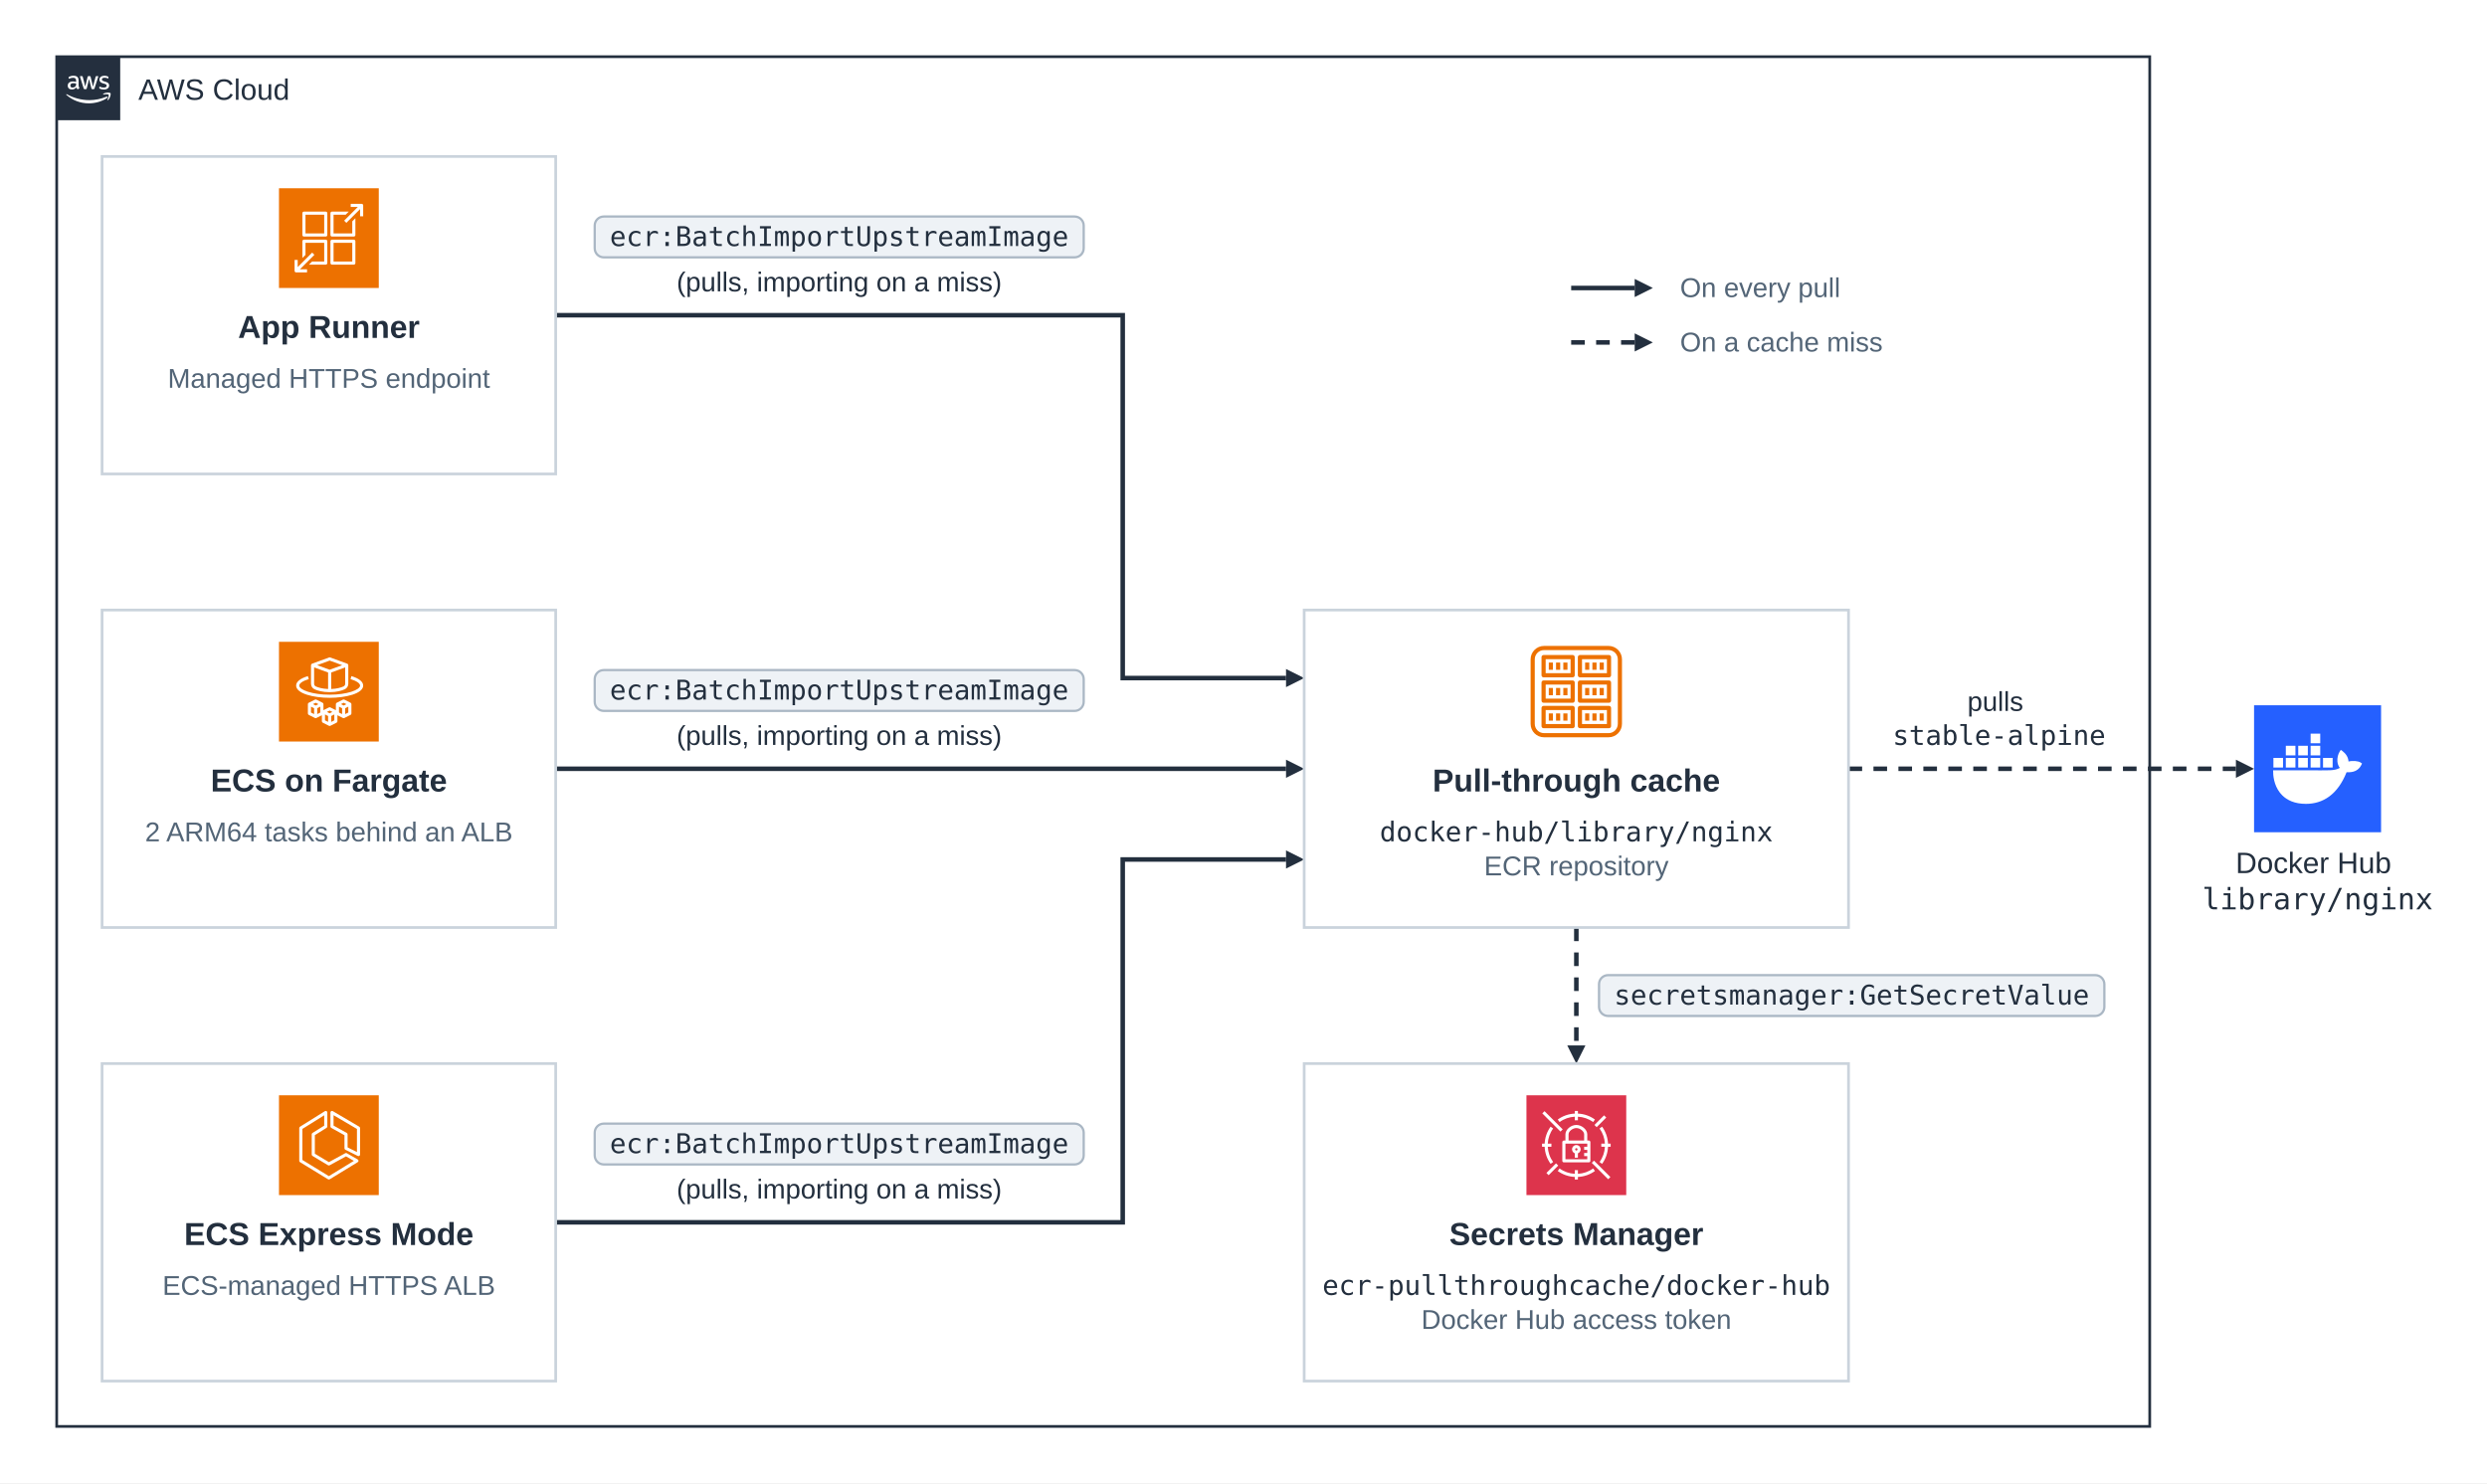
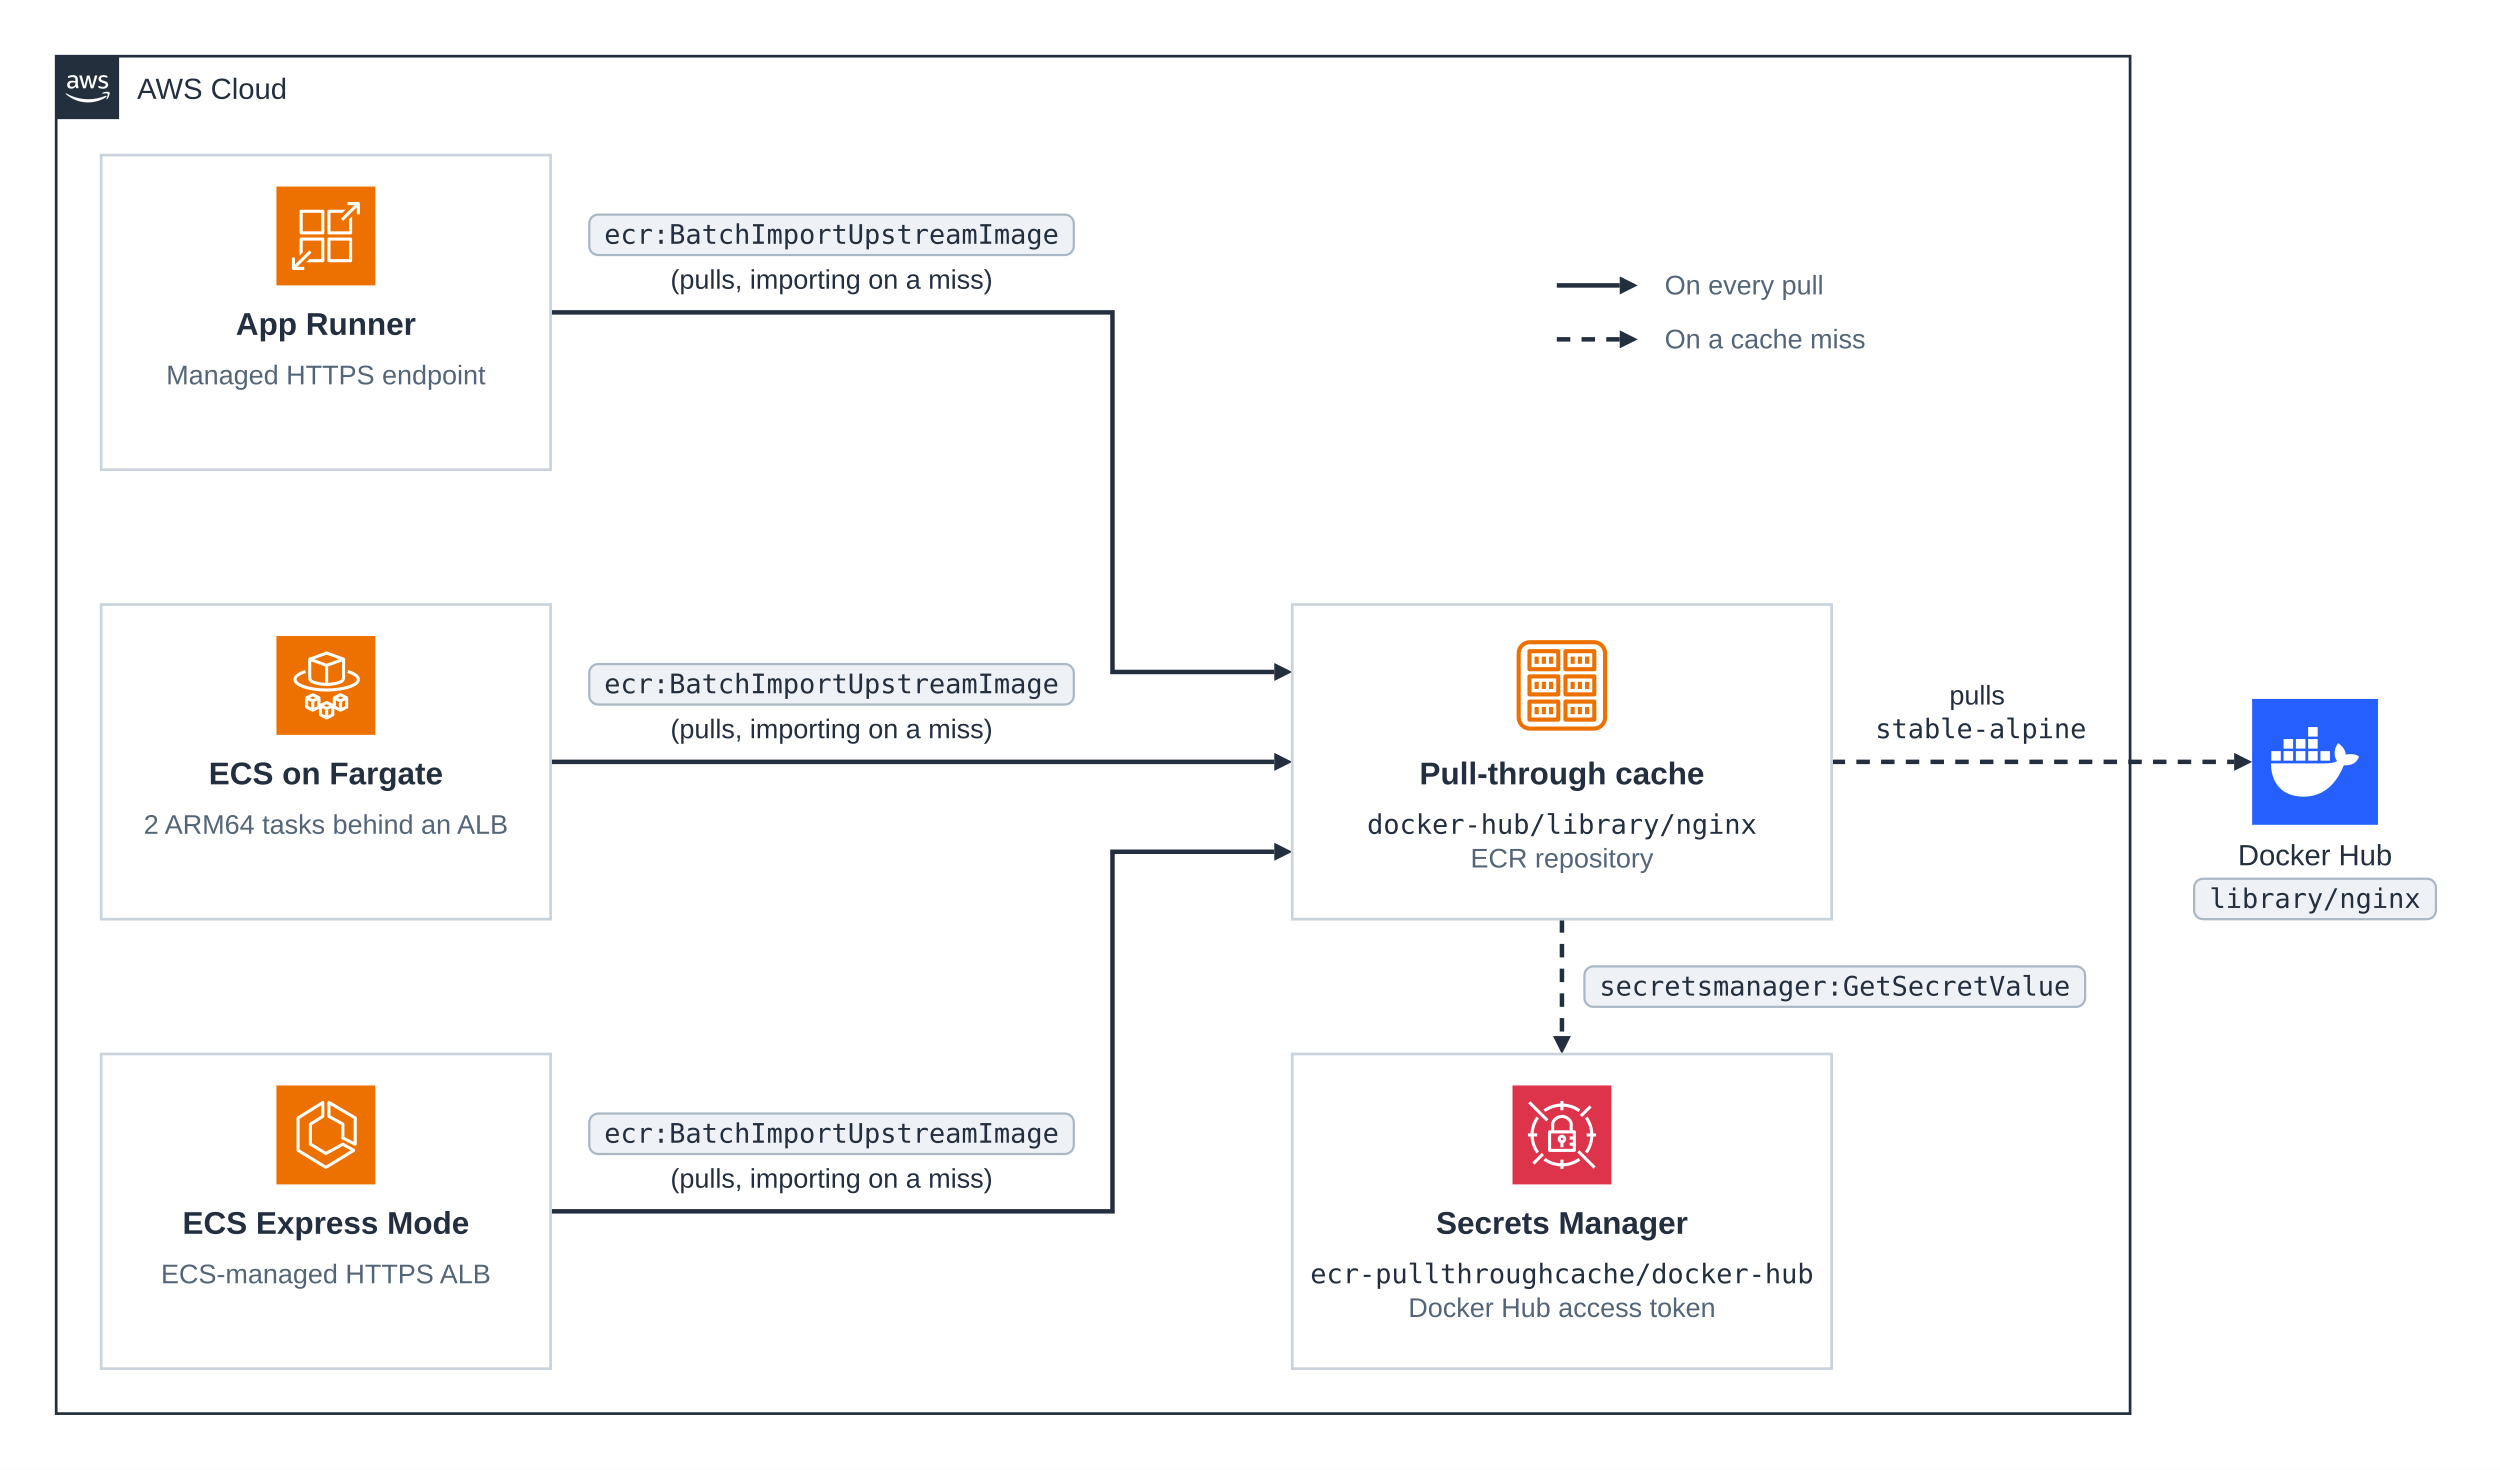
- <svg xmlns="http://www.w3.org/2000/svg" width="1096.5" height="654" viewBox="-25 -25 1096.5 654" role="img" aria-labelledby="title description">
-   <rect x="-25" y="-25" width="1096.5" height="654" fill="#FFFFFF" />
+ <svg xmlns="http://www.w3.org/2000/svg" width="1112.4" height="654" viewBox="-25 -25 1112.4 654" role="img" aria-labelledby="title description">
+   <rect x="-25" y="-25" width="1112.4" height="654" fill="#FFFFFF" />
  <g data-group-id="aws">
    <rect x="0" y="0" width="922.8" height="604" fill="none" stroke="#232F3E" stroke-width="1.2" />
    <svg width="28" height="28" viewBox="0 0 40 40" version="1.1" id="icon-f0f040b48cf6-1" x="0" y="0" preserveAspectRatio="xMidYMid meet" data-icon="" aria-hidden="true">
      <g id="icon-f0f040b48cf6-1-Icon-Architecture-Group/32/AWS-Cloud-logo_32" stroke="none" stroke-width="1" fill="none" fill-rule="evenodd">
        <rect id="icon-f0f040b48cf6-1-Rectangle" fill="#242F3E" x="0" y="0" width="40" height="40" />
        <path d="M32.698,23.901 C33.059,24.37 32.298,26.3 31.957,27.164 C31.853,27.426 32.075,27.529 32.307,27.332 C33.82,26.048 34.212,23.357 33.901,22.969 C33.594,22.583 30.95,22.252 29.338,23.401 C29.089,23.578 29.132,23.822 29.407,23.79 C30.315,23.678 32.338,23.433 32.698,23.901 L32.698,23.901 Z M31.856,25.91 C32.374,25.532 31.93,24.969 31.402,25.19 C27.889,26.654 24.075,27.363 20.602,27.363 C15.459,27.363 10.475,25.974 6.446,23.668 C6.094,23.466 5.833,23.823 6.127,24.082 C9.86,27.398 14.796,29.391 20.274,29.391 C24.184,29.391 28.725,28.183 31.856,25.91 L31.856,25.91 Z M29.712,20.695 C29.214,20.695 28.727,20.642 28.253,20.534 C27.777,20.425 27.413,20.302 27.16,20.161 C27.005,20.077 26.908,19.989 26.869,19.903 C26.831,19.815 26.811,19.729 26.811,19.643 L26.811,19.174 C26.811,18.98 26.884,18.881 27.027,18.881 C27.082,18.881 27.14,18.894 27.2,18.914 C27.261,18.937 27.341,18.969 27.441,19.012 C27.761,19.153 28.108,19.26 28.485,19.336 C28.861,19.411 29.236,19.449 29.611,19.449 C30.208,19.449 30.669,19.347 30.995,19.141 C31.322,18.937 31.484,18.646 31.484,18.268 C31.484,18.008 31.399,17.793 31.227,17.619 C31.056,17.445 30.738,17.286 30.275,17.134 L28.9,16.713 C28.203,16.497 27.698,16.184 27.383,15.775 C27.068,15.363 26.911,14.916 26.911,14.428 C26.911,14.041 26.996,13.699 27.169,13.401 C27.339,13.104 27.564,12.851 27.845,12.64 C28.13,12.43 28.459,12.272 28.834,12.162 C29.208,12.055 29.606,12 30.026,12 C30.236,12 30.449,12.014 30.666,12.041 C30.881,12.067 31.085,12.103 31.278,12.146 C31.471,12.191 31.651,12.239 31.816,12.292 C31.982,12.347 32.114,12.401 32.215,12.454 C32.346,12.529 32.439,12.605 32.496,12.681 C32.551,12.756 32.579,12.858 32.579,12.989 L32.579,13.425 C32.579,13.62 32.507,13.716 32.362,13.716 C32.285,13.716 32.165,13.68 31.998,13.604 C31.458,13.365 30.848,13.248 30.177,13.248 C29.635,13.248 29.214,13.334 28.916,13.506 C28.617,13.68 28.468,13.955 28.468,14.333 C28.468,14.591 28.562,14.81 28.751,14.988 C28.939,15.166 29.286,15.336 29.795,15.499 L31.137,15.921 C31.822,16.135 32.311,16.433 32.603,16.809 C32.897,17.188 33.044,17.619 33.044,18.104 C33.044,18.505 32.961,18.864 32.794,19.182 C32.628,19.501 32.399,19.772 32.105,19.999 C31.813,20.226 31.463,20.398 31.054,20.517 C30.644,20.637 30.197,20.695 29.712,20.695 L29.712,20.695 Z M17.547,20.451 C17.381,20.451 17.26,20.424 17.182,20.364 C17.104,20.303 17.038,20.183 16.983,19.999 L14.761,12.842 C14.708,12.658 14.679,12.535 14.679,12.471 C14.679,12.32 14.757,12.244 14.912,12.244 L15.839,12.244 C16.016,12.244 16.14,12.274 16.213,12.334 C16.284,12.392 16.347,12.512 16.402,12.698 L17.993,18.818 L19.47,12.698 C19.514,12.512 19.574,12.392 19.651,12.334 C19.728,12.274 19.855,12.244 20.031,12.244 L20.796,12.244 C20.971,12.244 21.098,12.274 21.176,12.334 C21.253,12.392 21.314,12.512 21.358,12.698 L22.851,18.899 L24.491,12.698 C24.546,12.512 24.609,12.392 24.681,12.334 C24.754,12.274 24.877,12.244 25.054,12.244 L25.932,12.244 C26.088,12.244 26.165,12.32 26.165,12.471 C26.165,12.512 26.158,12.562 26.149,12.615 C26.136,12.671 26.116,12.746 26.081,12.842 L23.795,19.999 C23.74,20.183 23.673,20.303 23.595,20.364 C23.518,20.424 23.396,20.451 23.231,20.451 L22.418,20.451 C22.242,20.451 22.115,20.421 22.038,20.357 C21.961,20.292 21.9,20.166 21.856,19.984 L20.38,14.024 L18.923,19.984 C18.879,20.166 18.817,20.292 18.74,20.357 C18.662,20.421 18.536,20.451 18.359,20.451 L17.547,20.451 Z M9.939,19.449 C10.25,19.449 10.575,19.392 10.918,19.279 C11.26,19.165 11.558,18.969 11.812,18.687 C11.968,18.515 12.074,18.318 12.136,18.096 C12.196,17.876 12.225,17.609 12.225,17.295 L12.225,16.907 C11.951,16.842 11.661,16.791 11.356,16.753 C11.052,16.716 10.757,16.696 10.469,16.696 C9.84,16.696 9.369,16.82 9.061,17.069 C8.752,17.317 8.596,17.672 8.596,18.139 C8.596,18.57 8.713,18.895 8.945,19.117 C9.177,19.339 9.509,19.449 9.939,19.449 L9.939,19.449 Z M13.785,18.041 C13.785,18.386 13.82,18.66 13.892,18.866 C13.965,19.072 14.067,19.294 14.199,19.53 C14.243,19.606 14.265,19.676 14.265,19.739 C14.265,19.838 14.204,19.93 14.083,20.015 L13.486,20.405 C13.398,20.458 13.315,20.486 13.238,20.486 C13.137,20.486 13.044,20.443 12.956,20.357 C12.822,20.226 12.71,20.084 12.617,19.927 C12.521,19.771 12.425,19.588 12.326,19.383 C11.585,20.236 10.658,20.663 9.542,20.663 C8.746,20.663 8.116,20.443 7.651,19.999 C7.188,19.557 6.956,18.963 6.956,18.219 C6.956,17.432 7.243,16.796 7.819,16.316 C8.392,15.836 9.167,15.595 10.138,15.595 C10.459,15.595 10.793,15.62 11.141,15.668 C11.488,15.716 11.851,15.785 12.225,15.871 L12.225,15.192 C12.225,14.49 12.078,13.996 11.779,13.709 C11.481,13.423 10.968,13.281 10.239,13.281 C9.906,13.281 9.566,13.32 9.218,13.401 C8.871,13.482 8.53,13.587 8.199,13.716 C8.044,13.781 7.933,13.822 7.868,13.838 C7.802,13.854 7.752,13.862 7.719,13.862 C7.587,13.862 7.519,13.766 7.519,13.57 L7.519,13.118 C7.519,12.966 7.543,12.858 7.587,12.795 C7.631,12.729 7.719,12.664 7.852,12.6 C8.183,12.437 8.581,12.297 9.044,12.179 C9.509,12.06 10,12 10.52,12 C11.646,12 12.472,12.253 12.997,12.753 C13.521,13.255 13.785,14.013 13.785,15.028 L13.785,18.041 Z" id="icon-f0f040b48cf6-1-Fill-1" fill="#FFFFFF" />
      </g>
    </svg>
    <text x="36" y="19" font-family="Arial, Helvetica, sans-serif" font-size="13" text-anchor="start" fill="#232F3E" font-weight="normal">
      <tspan x="36" dy="0">AWS Cloud</tspan>
    </text>
  </g>
  <g data-edge-from="apprunner" data-edge-to="repo">
    <polyline points="220,114 470,114 470,274 542,274" fill="none" stroke="#232F3E" stroke-width="2" stroke-linejoin="miter" />
    <polygon points="550,274 542,270 542,278" fill="#232F3E" />
    <rect x="237.2" y="70.48" width="215.6" height="18" rx="4" fill="#EEF2F6" stroke="#AAB7C4" stroke-width="1" data-chip="api" />
    <text x="345" y="83.48" font-family="Consolas, Menlo, DejaVu Sans Mono, Liberation Mono, monospace" font-size="12" text-anchor="middle" fill="#232F3E" font-weight="normal">
      <tspan x="345" dy="0">ecr:BatchImportUpstreamImage</tspan>
    </text>
    <text x="345" y="103.48" font-family="Arial, Helvetica, sans-serif" font-size="12" text-anchor="middle" fill="#232F3E" font-weight="normal">
      <tspan x="345" dy="0">(pulls, importing on a miss)</tspan>
    </text>
  </g>
  <g data-edge-from="fargate" data-edge-to="repo">
    <polyline points="220,314 542,314" fill="none" stroke="#232F3E" stroke-width="2" stroke-linejoin="miter" />
    <polygon points="550,314 542,310 542,318" fill="#232F3E" />
    <rect x="237.2" y="270.48" width="215.6" height="18" rx="4" fill="#EEF2F6" stroke="#AAB7C4" stroke-width="1" data-chip="api" />
    <text x="345" y="283.48" font-family="Consolas, Menlo, DejaVu Sans Mono, Liberation Mono, monospace" font-size="12" text-anchor="middle" fill="#232F3E" font-weight="normal">
      <tspan x="345" dy="0">ecr:BatchImportUpstreamImage</tspan>
    </text>
    <text x="345" y="303.48" font-family="Arial, Helvetica, sans-serif" font-size="12" text-anchor="middle" fill="#232F3E" font-weight="normal">
      <tspan x="345" dy="0">(pulls, importing on a miss)</tspan>
    </text>
  </g>
  <g data-edge-from="express" data-edge-to="repo">
    <polyline points="220,514 470,514 470,354 542,354" fill="none" stroke="#232F3E" stroke-width="2" stroke-linejoin="miter" />
    <polygon points="550,354 542,350 542,358" fill="#232F3E" />
    <rect x="237.2" y="470.48" width="215.6" height="18" rx="4" fill="#EEF2F6" stroke="#AAB7C4" stroke-width="1" data-chip="api" />
    <text x="345" y="483.48" font-family="Consolas, Menlo, DejaVu Sans Mono, Liberation Mono, monospace" font-size="12" text-anchor="middle" fill="#232F3E" font-weight="normal">
      <tspan x="345" dy="0">ecr:BatchImportUpstreamImage</tspan>
    </text>
    <text x="345" y="503.48" font-family="Arial, Helvetica, sans-serif" font-size="12" text-anchor="middle" fill="#232F3E" font-weight="normal">
      <tspan x="345" dy="0">(pulls, importing on a miss)</tspan>
    </text>
  </g>
  <g data-edge-from="repo" data-edge-to="dockerhub">
-     <polyline points="790,314 960.8,314" fill="none" stroke="#232F3E" stroke-width="2" stroke-linejoin="miter" stroke-dasharray="6 5" />
-     <polygon points="968.8,314 960.8,310 960.8,318" fill="#232F3E" />
+     <polyline points="790,314 969.1,314" fill="none" stroke="#232F3E" stroke-width="2" stroke-linejoin="miter" stroke-dasharray="6 5" />
+     <polygon points="977.1,314 969.1,310 969.1,318" fill="#232F3E" />
    <text x="856.4" y="288.48" font-family="Arial, Helvetica, sans-serif" font-size="12" text-anchor="middle" fill="#232F3E" font-weight="normal">
      <tspan x="856.4" dy="0">pulls</tspan>
      <tspan x="856.4" dy="15">
        <tspan font-family="Consolas, Menlo, DejaVu Sans Mono, Liberation Mono, monospace">stable-alpine</tspan>
      </tspan>
    </text>
  </g>
  <g data-edge-from="repo" data-edge-to="secret">
    <polyline points="670,384 670,436" fill="none" stroke="#232F3E" stroke-width="2" stroke-linejoin="miter" stroke-dasharray="6 5" />
    <polygon points="670,444 674,436 666,436" fill="#232F3E" />
    <rect x="680" y="405" width="222.8" height="18" rx="4" fill="#EEF2F6" stroke="#AAB7C4" stroke-width="1" data-chip="api" />
    <text x="791.4" y="418" font-family="Consolas, Menlo, DejaVu Sans Mono, Liberation Mono, monospace" font-size="12" text-anchor="middle" fill="#232F3E" font-weight="normal">
      <tspan x="791.4" dy="0">secretsmanager:GetSecretValue</tspan>
    </text>
  </g>
  <g data-node-id="apprunner">
    <rect x="20" y="44" width="200" height="140" fill="#FFFFFF" stroke="#CAD3DC" stroke-width="1.2" />
    <svg width="44" height="44" viewBox="0 0 64 64" version="1.1" id="icon-f0f040b48cf6-2" x="98" y="58" preserveAspectRatio="xMidYMid meet" data-icon="" aria-hidden="true">
      <g id="icon-f0f040b48cf6-2-Icon-Architecture/48/Arch_AWS-App-Runner_48" stroke="none" stroke-width="1" fill="none" fill-rule="evenodd">
        <g id="icon-f0f040b48cf6-2-Icon-Architecture-BG/48/Compute" fill="#ED7100">
          <rect id="icon-f0f040b48cf6-2-Rectangle" x="0" y="0" width="64" height="64" />
        </g>
        <g id="icon-f0f040b48cf6-2-Icon-Service/48/AWS-Fusion_48" transform="translate(10, 10)" fill="#FFFFFF">
          <path d="M12.707,32.707 L11.293,31.293 L2,40.586 L2,36 L0,36 L0,43 C0,43.552 0.447,44 1,44 L8,44 L8,42 L3.414,42 L12.707,32.707 Z M43,0 L36,0 L36,2 L40.586,2 L31.793,10.793 L33.207,12.207 L42,3.414 L42,8 L44,8 L44,1 C44,0.448 43.553,0 43,0 L43,0 Z M25,37 L37,37 L37,25 L25,25 L25,37 Z M39,24 L39,38 C39,38.552 38.553,39 38,39 L24,39 C23.447,39 23,38.552 23,38 L23,24 C23,23.448 23.447,23 24,23 L38,23 C38.553,23 39,23.448 39,24 L39,24 Z M7,19 L19,19 L19,7 L7,7 L7,19 Z M21,6 L21,20 C21,20.552 20.553,21 20,21 L6,21 C5.447,21 5,20.552 5,20 L5,6 C5,5.448 5.447,5 6,5 L20,5 C20.553,5 21,5.448 21,6 L21,6 Z M20,23 L6,23 C5.447,23 5,23.448 5,24 L5,34.758 L7,32.758 L7,25 L19,25 L19,37 L11.242,37 L9.242,39 L20,39 C20.553,39 21,38.552 21,38 L21,24 C21,23.448 20.553,23 20,23 L20,23 Z M37,11.242 L39,9.242 L39,20 C39,20.552 38.553,21 38,21 L24,21 C23.447,21 23,20.552 23,20 L23,6 C23,5.448 23.447,5 24,5 L34.758,5 L32.758,7 L25,7 L25,19 L37,19 L37,11.242 Z" id="icon-f0f040b48cf6-2-Fill-4" />
        </g>
      </g>
    </svg>
    <text x="120" y="124" font-family="Arial, Helvetica, sans-serif" font-size="14" text-anchor="middle" fill="#232F3E" font-weight="600">
      <tspan x="120" dy="0">App Runner</tspan>
    </text>
    <text x="120" y="146" font-family="Arial, Helvetica, sans-serif" font-size="12" text-anchor="middle" fill="#536577" font-weight="normal">
      <tspan x="120" dy="0">Managed HTTPS endpoint</tspan>
    </text>
  </g>
  <g data-node-id="fargate">
    <rect x="20" y="244" width="200" height="140" fill="#FFFFFF" stroke="#CAD3DC" stroke-width="1.2" />
    <svg width="44" height="44" viewBox="0 0 64 64" version="1.1" id="icon-f0f040b48cf6-3" x="98" y="258" preserveAspectRatio="xMidYMid meet" data-icon="" aria-hidden="true">
      <g id="icon-f0f040b48cf6-3-Icon-Architecture/48/Arch_AWS-Fargate_48" stroke="none" stroke-width="1" fill="none" fill-rule="evenodd">
        <g id="icon-f0f040b48cf6-3-Icon-Architecture-BG/48/Compute" fill="#ED7100">
          <rect id="icon-f0f040b48cf6-3-Rectangle" x="0" y="0" width="64" height="64" />
        </g>
        <path d="M42.467,46.382 L42.467,42.618 L44.461,41.618 L44.461,45.382 L42.467,46.382 Z M38.48,41.618 L40.474,42.618 L40.474,46.382 L38.48,45.382 L38.48,41.618 Z M33.497,51.382 L33.497,47.618 L35.49,46.618 L35.49,50.382 L33.497,51.382 Z M29.51,46.618 L31.503,47.618 L31.503,51.382 L29.51,50.382 L29.51,46.618 Z M24.526,46.382 L24.526,42.618 L26.52,41.618 L26.52,45.382 L24.526,46.382 Z M20.539,41.618 L22.533,42.618 L22.533,46.382 L20.539,45.382 L20.539,41.618 Z M23.53,39.118 L25.288,40 L23.53,40.882 L21.771,40 L23.53,39.118 Z M32.5,44.118 L34.258,45 L32.5,45.882 L30.742,45 L32.5,44.118 Z M41.47,39.118 L43.229,40 L41.47,40.882 L39.712,40 L41.47,39.118 Z M45.903,39.106 L41.916,37.106 C41.636,36.965 41.305,36.965 41.025,37.106 L37.038,39.106 C36.7,39.275 36.487,39.621 36.487,40 L36.487,43.882 L32.946,42.106 C32.665,41.965 32.335,41.965 32.054,42.106 L28.513,43.882 L28.513,40 C28.513,39.621 28.3,39.275 27.962,39.106 L23.975,37.106 C23.695,36.965 23.364,36.965 23.084,37.106 L19.097,39.106 C18.759,39.275 18.546,39.621 18.546,40 L18.546,46 C18.546,46.379 18.759,46.725 19.097,46.895 L23.084,48.895 C23.224,48.965 23.377,49 23.53,49 C23.682,49 23.836,48.965 23.975,48.895 L27.516,47.118 L27.516,51 C27.516,51.379 27.73,51.725 28.068,51.895 L32.054,53.895 C32.194,53.965 32.348,54 32.5,54 C32.652,54 32.806,53.965 32.946,53.895 L36.932,51.895 C37.27,51.725 37.484,51.379 37.484,51 L37.484,47.118 L41.025,48.895 C41.164,48.965 41.318,49 41.47,49 C41.623,49 41.776,48.965 41.916,48.895 L45.903,46.895 C46.241,46.725 46.454,46.379 46.454,46 L46.454,40 C46.454,39.621 46.241,39.275 45.903,39.106 L45.903,39.106 Z M54,28.09 C54,33.193 42.923,35.946 32.5,35.946 C22.077,35.946 11,33.193 11,28.09 C11,25.629 13.68,23.474 18.547,22.023 L19.115,23.94 C15.339,25.066 12.993,26.656 12.993,28.09 C12.993,30.854 21.336,33.946 32.5,33.946 C43.664,33.946 52.007,30.854 52.007,28.09 C52.007,26.656 49.661,25.066 45.885,23.94 L46.453,22.023 C51.32,23.474 54,25.629 54,28.09 L54,28.09 Z M32.5,12.064 L40.547,15 L32.5,17.936 L24.453,15 L32.5,12.064 Z M41.368,28.648 C39.812,29.348 37.213,30.164 33.497,30.293 L33.497,19.701 L42.467,16.428 L42.467,26.913 C42.467,27.667 42.036,28.348 41.368,28.648 L41.368,28.648 Z M22.533,26.913 L22.533,16.428 L31.503,19.701 L31.503,30.293 C27.787,30.164 25.188,29.348 23.632,28.648 C22.964,28.348 22.533,27.667 22.533,26.913 L22.533,26.913 Z M22.816,30.473 C24.687,31.315 27.885,32.319 32.5,32.319 C37.115,32.319 40.313,31.315 42.184,30.473 C43.567,29.851 44.461,28.454 44.461,26.913 L44.461,15 C44.461,14.58 44.198,14.204 43.805,14.06 L32.841,10.06 C32.621,9.98 32.379,9.98 32.159,10.06 L21.195,14.06 C20.802,14.204 20.539,14.58 20.539,15 L20.539,26.913 C20.539,28.454 21.433,29.851 22.816,30.473 L22.816,30.473 Z" id="icon-f0f040b48cf6-3-AWS-Fargate_Icon_48_Squid" fill="#FFFFFF" />
      </g>
    </svg>
    <text x="120" y="324" font-family="Arial, Helvetica, sans-serif" font-size="14" text-anchor="middle" fill="#232F3E" font-weight="600">
      <tspan x="120" dy="0">ECS on Fargate</tspan>
    </text>
    <text x="120" y="346" font-family="Arial, Helvetica, sans-serif" font-size="12" text-anchor="middle" fill="#536577" font-weight="normal">
      <tspan x="120" dy="0">2 ARM64 tasks behind an ALB</tspan>
    </text>
  </g>
  <g data-node-id="express">
    <rect x="20" y="444" width="200" height="140" fill="#FFFFFF" stroke="#CAD3DC" stroke-width="1.2" />
    <svg width="44" height="44" viewBox="0 0 64 64" version="1.1" id="icon-f0f040b48cf6-4" x="98" y="458" preserveAspectRatio="xMidYMid meet" data-icon="" aria-hidden="true">
      <g id="icon-f0f040b48cf6-4-Icon-Architecture/48/Arch_Amazon-Elastic-Container-Service_48" stroke="none" stroke-width="1" fill="none" fill-rule="evenodd">
        <g id="icon-f0f040b48cf6-4-Icon-Architecture-BG/48/Compute" fill="#ED7100">
          <rect id="icon-f0f040b48cf6-4-Rectangle" x="0" y="0" width="64" height="64" />
        </g>
        <path d="M50,36.382 L44,33.382 L44,25 C44,24.637 43.803,24.302 43.485,24.126 L35,19.412 L35,12.75 L50,21.572 L50,36.382 Z M51.507,20.138 L34.507,10.139 C34.199,9.958 33.815,9.955 33.504,10.133 C33.192,10.311 33,10.642 33,11.001 L33,20 C33,20.363 33.197,20.698 33.515,20.874 L42,25.588 L42,34 C42,34.379 42.214,34.725 42.553,34.895 L50.553,38.895 C50.694,38.965 50.847,39 51,39 C51.183,39 51.365,38.95 51.525,38.851 C51.82,38.668 52,38.347 52,38 L52,21 C52,20.646 51.812,20.318 51.507,20.138 L51.507,20.138 Z M32,51.828 L15,41.439 L15,21.554 L29,12.805 L29,19.446 L21.47,24.152 C21.178,24.335 21,24.655 21,25 L21,38 C21,38.351 21.185,38.677 21.485,38.857 L31.485,44.857 C31.789,45.04 32.167,45.048 32.479,44.878 L42.988,39.146 L48.035,42.029 L32,51.828 Z M50.496,41.132 L43.496,37.132 C43.194,36.959 42.825,36.956 42.521,37.122 L32.023,42.848 L23,37.434 L23,25.554 L30.53,20.848 C30.822,20.665 31,20.345 31,20 L31,11.001 C31,10.637 30.803,10.303 30.484,10.126 C30.168,9.949 29.778,9.96 29.47,10.153 L13.47,20.152 C13.178,20.335 13,20.655 13,21 L13,42 C13,42.348 13.182,42.671 13.479,42.854 L31.479,53.854 C31.639,53.951 31.819,54 32,54 C32.181,54 32.361,53.951 32.521,53.854 L50.521,42.854 C50.823,42.669 51.005,42.339 51,41.985 C50.995,41.632 50.803,41.307 50.496,41.132 L50.496,41.132 Z" id="icon-f0f040b48cf6-4-Amazon-Elastic-Container-Service_Icon_48_Squid" fill="#FFFFFF" />
      </g>
    </svg>
    <text x="120" y="524" font-family="Arial, Helvetica, sans-serif" font-size="14" text-anchor="middle" fill="#232F3E" font-weight="600">
      <tspan x="120" dy="0">ECS Express Mode</tspan>
    </text>
    <text x="120" y="546" font-family="Arial, Helvetica, sans-serif" font-size="12" text-anchor="middle" fill="#536577" font-weight="normal">
      <tspan x="120" dy="0">ECS-managed HTTPS ALB</tspan>
    </text>
  </g>
  <g data-node-id="repo">
    <rect x="550" y="244" width="240" height="140" fill="#FFFFFF" stroke="#CAD3DC" stroke-width="1.2" />
    <svg width="44" height="44" viewBox="0 0 48 48" version="1.1" id="icon-f0f040b48cf6-5" x="648" y="258" preserveAspectRatio="xMidYMid meet" data-icon="" aria-hidden="true">
      <g id="icon-f0f040b48cf6-5-Icon-Resource/Containers/Res_Amazon-Elastic-Container-Registry_Registry_48" stroke="none" stroke-width="1" fill="none" fill-rule="evenodd">
        <path d="M35.207,37.954 L37.207,37.954 L37.207,34.459 L35.207,34.459 L35.207,37.954 Z M31.711,37.954 L33.711,37.954 L33.711,34.459 L31.711,34.459 L31.711,37.954 Z M28.216,37.954 L30.216,37.954 L30.216,34.459 L28.216,34.459 L28.216,37.954 Z M26.721,39.576 L38.702,39.576 L38.702,32.837 L26.721,32.837 L26.721,39.576 Z M39.702,30.837 L25.72,30.837 C25.168,30.837 24.72,31.284 24.72,31.837 L24.72,40.576 C24.72,41.129 25.168,41.576 25.72,41.576 L39.702,41.576 C40.255,41.576 40.702,41.129 40.702,40.576 L40.702,31.837 C40.702,31.284 40.255,30.837 39.702,30.837 L39.702,30.837 Z M35.207,25.721 L37.207,25.721 L37.207,22.225 L35.207,22.225 L35.207,25.721 Z M31.711,25.721 L33.711,25.721 L33.711,22.225 L31.711,22.225 L31.711,25.721 Z M28.216,25.721 L30.216,25.721 L30.216,22.225 L28.216,22.225 L28.216,25.721 Z M26.721,27.342 L38.702,27.342 L38.702,20.604 L26.721,20.604 L26.721,27.342 Z M39.702,18.604 L25.72,18.604 C25.168,18.604 24.72,19.051 24.72,19.604 L24.72,28.342 C24.72,28.895 25.168,29.342 25.72,29.342 L39.702,29.342 C40.255,29.342 40.702,28.895 40.702,28.342 L40.702,19.604 C40.702,19.051 40.255,18.604 39.702,18.604 L39.702,18.604 Z M35.207,13.486 L37.207,13.486 L37.207,9.991 L35.207,9.991 L35.207,13.486 Z M31.711,13.486 L33.711,13.486 L33.711,9.991 L31.711,9.991 L31.711,13.486 Z M28.216,13.486 L30.216,13.486 L30.216,9.991 L28.216,9.991 L28.216,13.486 Z M26.721,15.108 L38.702,15.108 L38.702,8.369 L26.721,8.369 L26.721,15.108 Z M39.702,6.369 L25.72,6.369 C25.168,6.369 24.72,6.817 24.72,7.369 L24.72,16.108 C24.72,16.661 25.168,17.108 25.72,17.108 L39.702,17.108 C40.255,17.108 40.702,16.661 40.702,16.108 L40.702,7.369 C40.702,6.817 40.255,6.369 39.702,6.369 L39.702,6.369 Z M17.729,37.954 L19.729,37.954 L19.729,34.459 L17.729,34.459 L17.729,37.954 Z M14.234,37.954 L16.234,37.954 L16.234,34.459 L14.234,34.459 L14.234,37.954 Z M10.738,37.954 L12.738,37.954 L12.738,34.459 L10.738,34.459 L10.738,37.954 Z M9.243,39.576 L21.224,39.576 L21.224,32.837 L9.243,32.837 L9.243,39.576 Z M22.224,30.837 L8.243,30.837 C7.69,30.837 7.243,31.284 7.243,31.837 L7.243,40.576 C7.243,41.129 7.69,41.576 8.243,41.576 L22.224,41.576 C22.777,41.576 23.224,41.129 23.224,40.576 L23.224,31.837 C23.224,31.284 22.777,30.837 22.224,30.837 L22.224,30.837 Z M17.729,25.721 L19.729,25.721 L19.729,22.225 L17.729,22.225 L17.729,25.721 Z M14.234,25.721 L16.234,25.721 L16.234,22.225 L14.234,22.225 L14.234,25.721 Z M10.738,25.721 L12.738,25.721 L12.738,22.225 L10.738,22.225 L10.738,25.721 Z M9.243,27.342 L21.224,27.342 L21.224,20.604 L9.243,20.604 L9.243,27.342 Z M22.224,18.604 L8.243,18.604 C7.69,18.604 7.243,19.051 7.243,19.604 L7.243,28.342 C7.243,28.895 7.69,29.342 8.243,29.342 L22.224,29.342 C22.777,29.342 23.224,28.895 23.224,28.342 L23.224,19.604 C23.224,19.051 22.777,18.604 22.224,18.604 L22.224,18.604 Z M17.729,13.486 L19.729,13.486 L19.729,9.991 L17.729,9.991 L17.729,13.486 Z M14.234,13.486 L16.234,13.486 L16.234,9.991 L14.234,9.991 L14.234,13.486 Z M10.738,13.486 L12.738,13.486 L12.738,9.991 L10.738,9.991 L10.738,13.486 Z M9.243,15.108 L21.224,15.108 L21.224,8.369 L9.243,8.369 L9.243,15.108 Z M22.224,6.369 L8.243,6.369 C7.69,6.369 7.243,6.817 7.243,7.369 L7.243,16.108 C7.243,16.661 7.69,17.108 8.243,17.108 L22.224,17.108 C22.777,17.108 23.224,16.661 23.224,16.108 L23.224,7.369 C23.224,6.817 22.777,6.369 22.224,6.369 L22.224,6.369 Z M43.945,39.497 C43.945,41.95 41.95,43.945 39.497,43.945 L8.448,43.945 C5.995,43.945 4,41.95 4,39.497 L4,8.448 C4,5.995 5.995,4 8.448,4 L39.497,4 C41.95,4 43.945,5.995 43.945,8.448 L43.945,39.497 Z M39.497,2 L8.448,2 C4.892,2 2,4.893 2,8.448 L2,39.497 C2,43.053 4.892,45.945 8.448,45.945 L39.497,45.945 C43.053,45.945 45.945,43.053 45.945,39.497 L45.945,8.448 C45.945,4.893 43.053,2 39.497,2 L39.497,2 Z" id="icon-f0f040b48cf6-5-Amazon-Elastic-Container-Registry-Registry_Resource-Icon_light-bg" fill="#ED7100" />
      </g>
    </svg>
    <text x="670" y="324" font-family="Arial, Helvetica, sans-serif" font-size="14" text-anchor="middle" fill="#232F3E" font-weight="600">
      <tspan x="670" dy="0">Pull-through cache</tspan>
    </text>
    <text x="670" y="346" font-family="Consolas, Menlo, DejaVu Sans Mono, Liberation Mono, monospace" font-size="12" text-anchor="middle" fill="#232F3E" font-weight="normal">
      <tspan x="670" dy="0">docker-hub/library/nginx</tspan>
    </text>
    <text x="670" y="361" font-family="Arial, Helvetica, sans-serif" font-size="12" text-anchor="middle" fill="#536577" font-weight="normal">
      <tspan x="670" dy="0">ECR repository</tspan>
    </text>
  </g>
  <g data-node-id="secret">
    <rect x="550" y="444" width="240" height="140" fill="#FFFFFF" stroke="#CAD3DC" stroke-width="1.2" />
    <svg width="44" height="44" viewBox="0 0 64 64" version="1.1" id="icon-f0f040b48cf6-6" x="648" y="458" preserveAspectRatio="xMidYMid meet" data-icon="" aria-hidden="true">
      <g id="icon-f0f040b48cf6-6-Icon-Architecture/48/Arch_AWS-Secrets-Manager_48" stroke="none" stroke-width="1" fill="none" fill-rule="evenodd">
        <g id="icon-f0f040b48cf6-6-Icon-Architecture-BG/48/Security-Identity-Compliance" fill="#DD344C">
          <rect id="icon-f0f040b48cf6-6-Rectangle" x="0" y="0" width="64" height="64" />
        </g>
        <path d="M31.24,34.64 C31.24,35.059 31.581,35.4 32,35.4 C32.419,35.4 32.76,35.059 32.76,34.64 C32.76,34.221 32.419,33.88 32,33.88 C31.581,33.88 31.24,34.221 31.24,34.64 L31.24,34.64 Z M29.24,34.64 C29.24,33.118 30.478,31.88 32,31.88 C33.521,31.88 34.76,33.118 34.76,34.64 C34.76,35.808 34.027,36.804 33,37.205 L33,40 L31,40 L31,37.205 C29.972,36.803 29.24,35.808 29.24,34.64 L29.24,34.64 Z M39,31 L25,31 L25,41 L39,41 L39,39 L37,39 L37,37 L39,37 L39,35 L37,35 L37,33 L39,33 L39,31 Z M27,29 L36.999,29 L37,25 C37,24.135 36.424,23.141 35.457,22.341 C34.443,21.501 33.152,21 32.003,21 L32.001,21 C29.618,21 27.001,23.093 27,25 L27,29 Z M39,25 L38.999,29 L40,29 C40.553,29 41,29.448 41,30 L41,42 C41,42.552 40.553,43 40,43 L24,43 C23.447,43 23,42.552 23,42 L23,30 C23,29.448 23.447,29 24,29 L25,29 L25,25 C25.001,21.971 28.469,19 32.001,19 L32.003,19 C33.628,19 35.351,19.657 36.732,20.801 C38.174,21.994 39.001,23.525 39,25 L39,25 Z M15.489,43.95 L17.11,42.777 C15.029,39.902 13.859,36.538 13.676,33 L16,33 L16,31 L13.678,31 C13.871,27.483 15.04,24.14 17.11,21.281 L15.489,20.108 C13.172,23.311 11.873,27.058 11.678,31 L10,31 L10,33 L11.676,33 C11.861,36.962 13.16,40.731 15.489,43.95 L15.489,43.95 Z M42.747,46.918 C39.88,48.993 36.527,50.162 33,50.35 L33,48 L31,48 L31,50.35 C27.471,50.162 24.118,48.994 21.25,46.918 L20.078,48.538 C23.289,50.862 27.049,52.161 31,52.35 L31,54 L33,54 L33,52.35 C36.951,52.16 40.709,50.862 43.919,48.538 L42.747,46.918 Z M21.25,17.14 C24.118,15.064 27.471,13.895 31,13.707 L31,16 L33,16 L33,13.707 C36.527,13.896 39.88,15.065 42.747,17.14 L43.919,15.52 C40.709,13.196 36.951,11.897 33,11.707 L33,10 L31,10 L31,11.707 C27.048,11.897 23.289,13.196 20.078,15.52 L21.25,17.14 Z M52.319,31 C52.125,27.058 50.826,23.311 48.509,20.108 L46.887,21.281 C48.958,24.14 50.127,27.483 50.319,31 L48,31 L48,33 L50.322,33 C50.138,36.538 48.969,39.902 46.887,42.777 L48.509,43.95 C50.838,40.731 52.136,36.962 52.322,33 L54,33 L54,31 L52.319,31 Z M45.026,20.416 L51.185,14.256 L49.771,12.842 L43.612,19.002 L45.026,20.416 Z M18.971,43.642 L12.811,49.802 L14.225,51.216 L20.386,45.056 L18.971,43.642 Z M23.246,21.833 L11.586,10.173 L10.172,11.587 L21.832,23.247 L23.246,21.833 Z M43.303,41.89 L53.826,52.413 L52.412,53.827 L41.888,43.304 L43.303,41.89 Z" id="icon-f0f040b48cf6-6-AWS-Secrets-Manager_Icon_48_Squid" fill="#FFFFFF" />
      </g>
    </svg>
    <text x="670" y="524" font-family="Arial, Helvetica, sans-serif" font-size="14" text-anchor="middle" fill="#232F3E" font-weight="600">
      <tspan x="670" dy="0">Secrets Manager</tspan>
    </text>
    <text x="670" y="546" font-family="Consolas, Menlo, DejaVu Sans Mono, Liberation Mono, monospace" font-size="12" text-anchor="middle" fill="#232F3E" font-weight="normal">
      <tspan x="670" dy="0">ecr-pullthroughcache/docker-hub</tspan>
    </text>
    <text x="670" y="561" font-family="Arial, Helvetica, sans-serif" font-size="12" text-anchor="middle" fill="#536577" font-weight="normal">
      <tspan x="670" dy="0">Docker Hub access token</tspan>
    </text>
  </g>
  <g data-node-id="dockerhub">
-     <svg viewBox="0 0 1024 1024" id="icon-f0f040b48cf6-7" x="968.8" y="286" width="56" height="56" preserveAspectRatio="xMidYMid meet" data-icon="" aria-hidden="true">
+     <svg viewBox="0 0 1024 1024" id="icon-f0f040b48cf6-7" x="977.1" y="286" width="56" height="56" preserveAspectRatio="xMidYMid meet" data-icon="" aria-hidden="true">
      <rect width="1024" height="1024" fill="#2560ff" />
      <g transform="translate(153.66 229.00) scale(2.11115)">
        <path fill="#fff" d="M334,110.1c-8.3-5.6-30.2-8-46.1-3.7-.9-15.8-9-29.2-24-40.8l-5.5-3.7-3.7,5.6c-7.2,11-10.3,25.7-9.2,39,.8,8.2,3.7,17.4,9.2,24.1-20.7,12-39.8,9.3-124.3,9.3H0c-.4,19.1,2.7,55.8,26,85.6,2.6,3.3,5.4,6.5,8.5,9.6,19,19,47.6,32.9,90.5,33,65.4,0,121.4-35.3,155.5-120.8,11.2.2,40.8,2,55.3-26,.4-.5,3.7-7.4,3.7-7.4l-5.5-3.7h0ZM85.2,92.7h-36.7v36.7h36.7v-36.7ZM132.6,92.7h-36.7v36.7h36.7v-36.7ZM179.9,92.7h-36.7v36.7h36.7v-36.7ZM227.3,92.7h-36.7v36.7h36.7v-36.7ZM37.8,92.7H1.1v36.7h36.7v-36.7ZM85.2,46.3h-36.7v36.7h36.7v-36.7ZM132.6,46.3h-36.7v36.7h36.7v-36.7ZM179.9,46.3h-36.7v36.7h36.7v-36.7ZM179.9,0h-36.7v36.7h36.7V0Z" />
      </g>
    </svg>
-     <text x="996.8" y="360" font-family="Arial, Helvetica, sans-serif" font-size="13" text-anchor="middle" fill="#232F3E" font-weight="normal">
-       <tspan x="996.8" dy="0">Docker Hub</tspan>
-       <tspan x="996.8" dy="16">
-         <tspan font-family="Consolas, Menlo, DejaVu Sans Mono, Liberation Mono, monospace">library/nginx</tspan>
-       </tspan>
+     <text x="1005.1" y="360" font-family="Arial, Helvetica, sans-serif" font-size="13" text-anchor="middle" fill="#232F3E" font-weight="normal">
+       <tspan x="1005.1" dy="0">Docker Hub</tspan>
+     </text>
+     <rect x="951.3" y="366" width="107.6" height="18" rx="4" fill="#EEF2F6" stroke="#AAB7C4" stroke-width="1" data-chip="api" />
+     <text x="1005.1" y="379" font-family="Consolas, Menlo, DejaVu Sans Mono, Liberation Mono, monospace" font-size="12" text-anchor="middle" fill="#232F3E" font-weight="normal">
+       <tspan x="1005.1" dy="0">library/nginx</tspan>
    </text>
  </g>
  <g data-legend="">
    <polyline points="667.72,102 695.72,102" fill="none" stroke="#232F3E" stroke-width="2" stroke-linejoin="miter" />
    <polygon points="703.72,102 695.72,98 695.72,106" fill="#232F3E" />
    <text x="715.72" y="106" font-family="Arial, Helvetica, sans-serif" font-size="12" text-anchor="start" fill="#536577" font-weight="normal">
      <tspan x="715.72" dy="0">On every pull</tspan>
    </text>
    <polyline points="667.72,126 695.72,126" fill="none" stroke="#232F3E" stroke-width="2" stroke-linejoin="miter" stroke-dasharray="6 5" />
    <polygon points="703.72,126 695.72,122 695.72,130" fill="#232F3E" />
    <text x="715.72" y="130" font-family="Arial, Helvetica, sans-serif" font-size="12" text-anchor="start" fill="#536577" font-weight="normal">
      <tspan x="715.72" dy="0">On a cache miss</tspan>
    </text>
  </g>
</svg>
